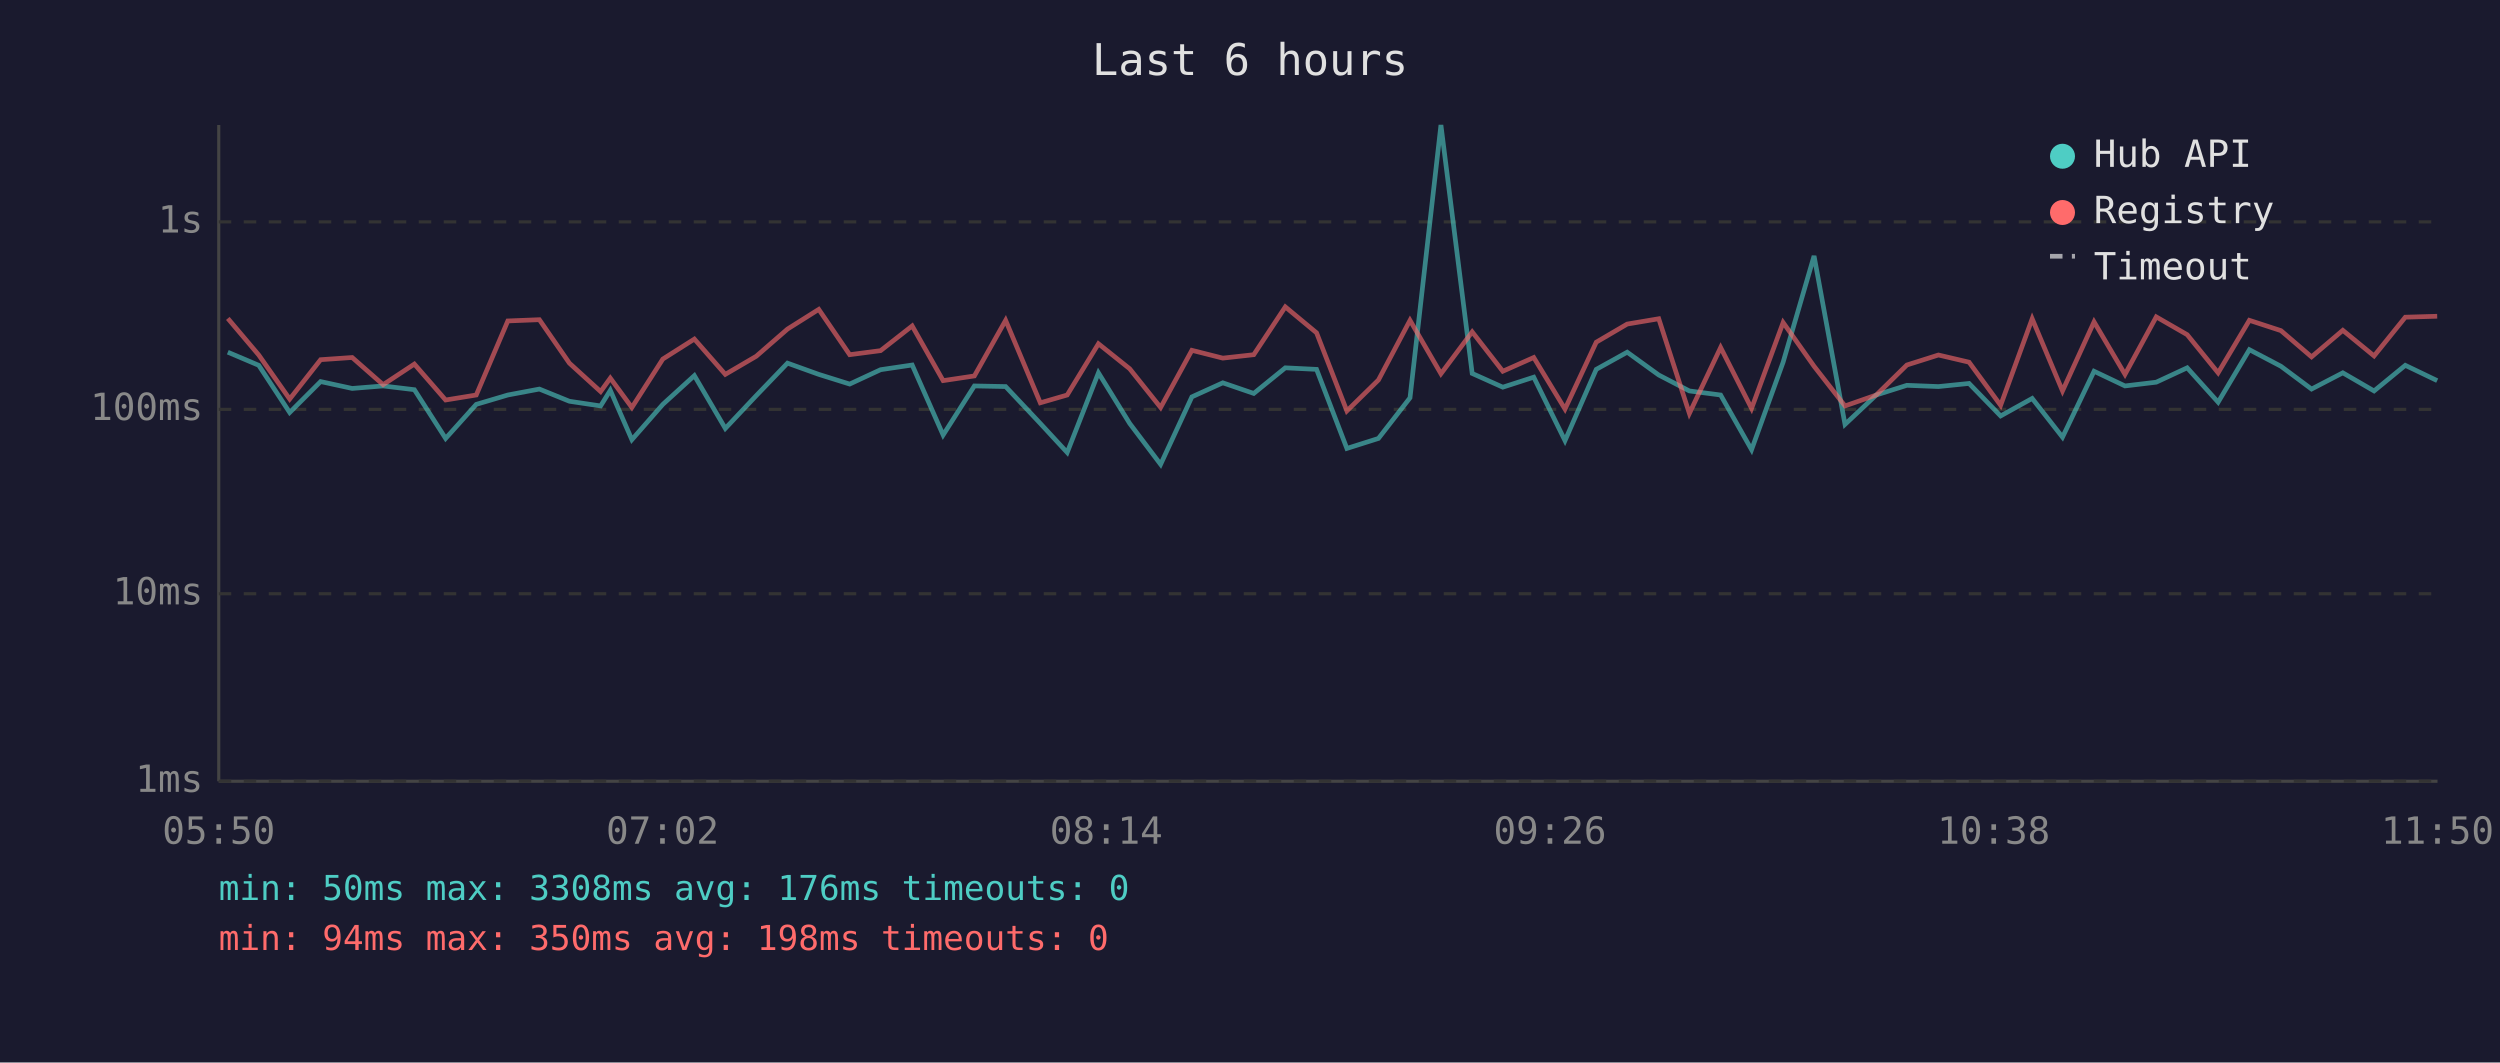
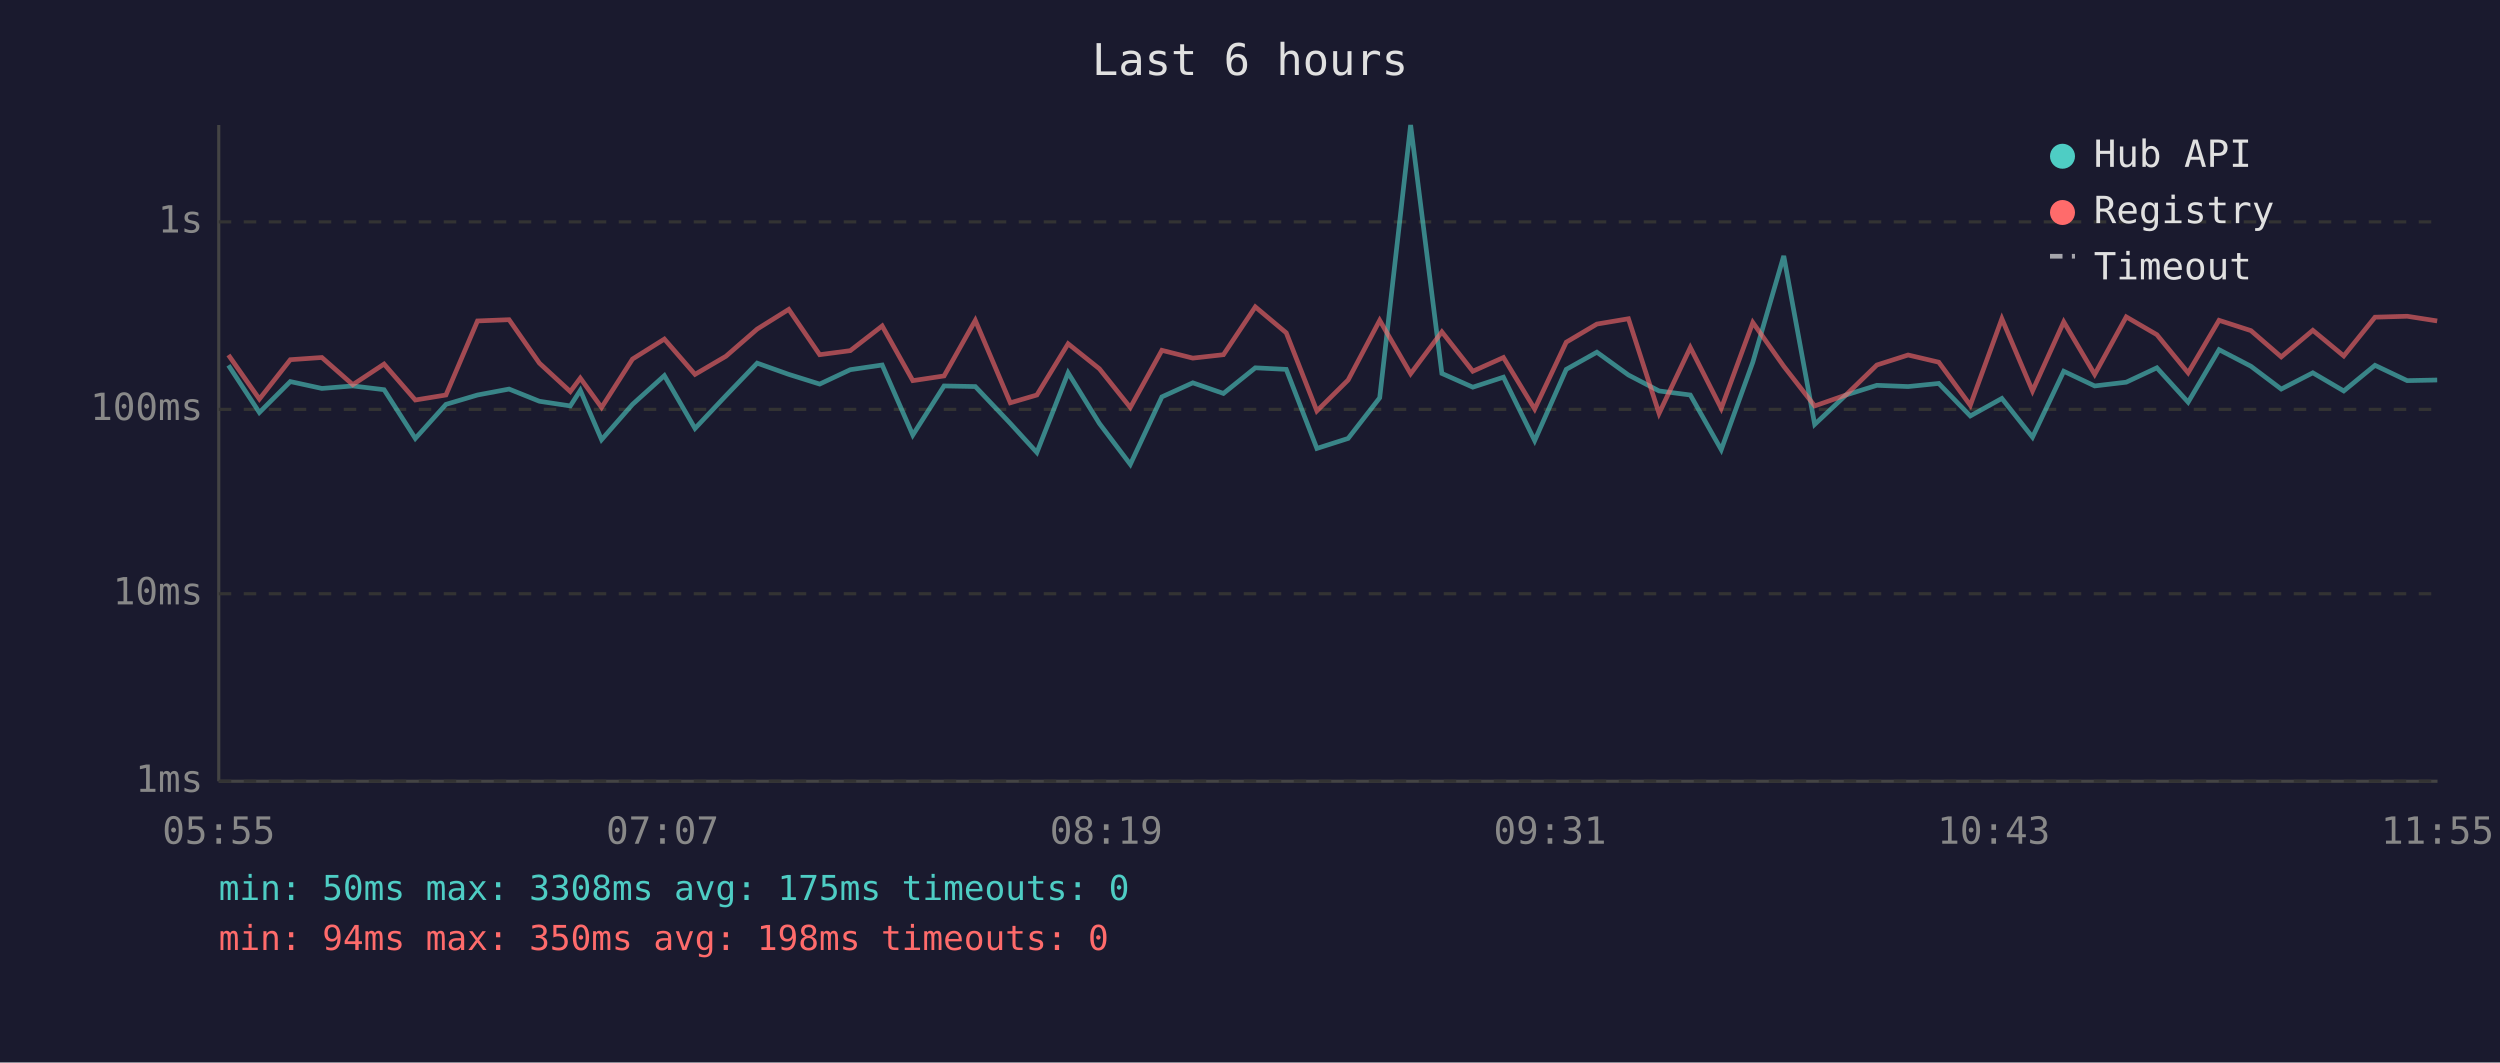
<svg xmlns="http://www.w3.org/2000/svg" viewBox="0 0 800 340" font-family="monospace" font-size="12">
  <rect width="800" height="340" fill="#1a1a2e" />
  <text x="400" y="24" fill="#e0e0e0" font-size="14" text-anchor="middle">Last 6 hours</text>
  <line x1="70" y1="40" x2="70" y2="250" stroke="#444" stroke-width="1" />
  <line x1="70" y1="250" x2="780" y2="250" stroke="#444" stroke-width="1" />
  <line x1="70" y1="250" x2="780" y2="250" stroke="#333" stroke-width="1" stroke-dasharray="4" />
  <text x="65" y="250" fill="#888" text-anchor="end" dominant-baseline="middle">1ms</text>
  <line x1="70" y1="190" x2="780" y2="190" stroke="#333" stroke-width="1" stroke-dasharray="4" />
  <text x="65" y="190" fill="#888" text-anchor="end" dominant-baseline="middle">10ms</text>
  <line x1="70" y1="131" x2="780" y2="131" stroke="#333" stroke-width="1" stroke-dasharray="4" />
  <text x="65" y="131" fill="#888" text-anchor="end" dominant-baseline="middle">100ms</text>
  <line x1="70" y1="71" x2="780" y2="71" stroke="#333" stroke-width="1" stroke-dasharray="4" />
  <text x="65" y="71" fill="#888" text-anchor="end" dominant-baseline="middle">1s</text>
-   <text x="70" y="270" fill="#888" text-anchor="middle">05:50</text>
-   <text x="212" y="270" fill="#888" text-anchor="middle">07:02</text>
-   <text x="354" y="270" fill="#888" text-anchor="middle">08:14</text>
-   <text x="496" y="270" fill="#888" text-anchor="middle">09:26</text>
-   <text x="638" y="270" fill="#888" text-anchor="middle">10:38</text>
-   <text x="780" y="270" fill="#888" text-anchor="middle">11:50</text>
-   <polyline points="72.9,112.7 82.8,116.9 92.7,132.0 102.6,122.1 112.7,124.3 122.6,123.5 132.6,124.7 142.6,140.3 152.4,129.4 162.5,126.4 172.6,124.5 182.2,128.4 192.2,129.9 195.3,124.9 202.2,140.7 212.1,129.4 222.2,120.2 232.1,137.1 242.0,126.6 252.0,116.2 262.0,119.8 271.9,122.9 281.8,118.3 291.9,116.8 301.8,139.2 311.8,123.5 321.8,123.7 332.9,135.5 341.5,144.8 351.5,119.3 361.5,135.5 371.4,148.6 381.4,127.0 391.3,122.5 401.2,125.9 411.3,117.7 421.3,118.2 431.0,143.5 441.1,140.3 451.2,127.3 461.1,40.0 471.1,119.5 480.9,123.9 490.8,120.7 500.8,141.0 510.8,118.2 520.7,112.7 530.8,120.0 540.6,125.1 550.6,126.4 560.5,143.9 570.6,115.9 580.5,81.9 590.4,135.8 600.4,126.4 610.2,123.3 620.3,123.7 630.1,122.7 640.2,133.1 650.3,127.5 660.0,139.9 670.1,118.8 680.0,123.5 690.0,122.3 699.9,117.7 709.8,128.7 719.8,111.9 729.9,117.2 739.7,124.5 749.7,119.3 759.7,125.1 769.7,116.9 779.9,121.8" fill="none" stroke="#4ecdc4" stroke-width="1.5" opacity="0.6" />
-   <polyline points="72.9,101.9 82.8,113.6 92.7,127.7 102.6,115.1 112.7,114.4 122.6,123.1 132.6,116.5 142.6,128.0 152.4,126.4 162.5,102.7 172.6,102.3 182.2,116.2 192.2,125.3 195.3,121.0 202.2,130.4 212.1,114.9 222.2,108.5 232.1,119.8 242.0,114.0 252.0,105.3 262.0,99.0 271.9,113.5 281.8,112.2 291.9,104.3 301.8,121.8 311.8,120.3 321.8,102.5 332.9,128.9 341.5,126.4 351.5,110.0 361.5,118.0 371.4,130.4 381.4,112.1 391.3,114.6 401.2,113.5 411.3,98.2 421.3,106.5 431.0,131.5 441.1,121.6 451.2,102.5 461.1,119.6 471.1,106.2 480.9,118.8 490.8,114.4 500.8,130.9 510.8,109.5 520.7,103.7 530.8,102.0 540.6,132.3 550.6,111.2 560.5,130.7 570.6,103.2 580.5,117.2 590.4,129.9 600.4,126.4 610.2,116.8 620.3,113.6 630.1,115.9 640.2,129.7 650.3,102.0 660.0,125.1 670.1,103.0 680.0,119.8 690.0,101.4 699.9,107.1 709.8,119.3 719.8,102.5 729.9,105.8 739.7,114.2 749.7,105.7 759.7,113.9 769.7,101.5 779.9,101.2" fill="none" stroke="#ff6b6b" stroke-width="1.5" opacity="0.6" />
+   <text x="70" y="270" fill="#888" text-anchor="middle">05:55</text>
+   <text x="212" y="270" fill="#888" text-anchor="middle">07:07</text>
+   <text x="354" y="270" fill="#888" text-anchor="middle">08:19</text>
+   <text x="496" y="270" fill="#888" text-anchor="middle">09:31</text>
+   <text x="638" y="270" fill="#888" text-anchor="middle">10:43</text>
+   <text x="780" y="270" fill="#888" text-anchor="middle">11:55</text>
+   <polyline points="73.1,116.9 83.0,132.0 92.9,122.1 103.0,124.3 112.9,123.5 122.9,124.7 132.9,140.3 142.7,129.4 152.8,126.4 162.9,124.5 172.6,128.4 182.5,129.9 185.7,124.9 192.5,140.7 202.4,129.4 212.6,120.2 222.4,137.1 232.3,126.6 242.3,116.2 252.4,119.8 262.3,122.9 272.1,118.3 282.3,116.8 292.1,139.2 302.1,123.5 312.1,123.7 323.3,135.5 331.8,144.8 341.8,119.3 351.8,135.5 361.7,148.6 371.8,127.0 381.7,122.5 391.5,125.9 401.7,117.7 411.6,118.2 421.4,143.5 431.4,140.3 441.5,127.3 451.4,40.0 461.4,119.5 471.3,123.9 481.1,120.7 491.1,141.0 501.2,118.2 511.0,112.7 521.1,120.0 530.9,125.1 540.9,126.4 550.8,143.9 560.9,115.9 570.8,81.9 580.7,135.8 590.7,126.4 600.6,123.3 610.6,123.7 620.4,122.7 630.5,133.1 640.6,127.5 650.4,139.9 660.4,118.8 670.3,123.5 680.4,122.3 690.2,117.7 700.2,128.7 710.1,111.9 720.3,117.2 730.0,124.5 740.1,119.3 750.0,125.1 760.0,116.9 770.3,121.8 779.9,121.6" fill="none" stroke="#4ecdc4" stroke-width="1.5" opacity="0.6" />
+   <polyline points="73.1,113.6 83.0,127.7 92.9,115.1 103.0,114.4 112.9,123.1 122.9,116.5 132.9,128.0 142.7,126.4 152.8,102.7 162.9,102.3 172.6,116.2 182.5,125.3 185.7,121.0 192.5,130.4 202.4,114.9 212.6,108.5 222.4,119.8 232.3,114.0 242.3,105.3 252.4,99.0 262.3,113.5 272.1,112.2 282.3,104.3 292.1,121.8 302.1,120.3 312.1,102.5 323.3,128.9 331.8,126.4 341.8,110.0 351.8,118.0 361.7,130.4 371.8,112.1 381.7,114.6 391.5,113.5 401.7,98.2 411.6,106.5 421.4,131.5 431.4,121.6 441.5,102.5 451.4,119.6 461.4,106.2 471.3,118.8 481.1,114.4 491.1,130.9 501.2,109.5 511.0,103.7 521.1,102.0 530.9,132.3 540.9,111.2 550.8,130.7 560.9,103.2 570.8,117.2 580.7,129.9 590.7,126.4 600.6,116.8 610.6,113.6 620.4,115.9 630.5,129.7 640.6,102.0 650.4,125.1 660.4,103.0 670.3,119.8 680.4,101.4 690.2,107.1 700.2,119.3 710.1,102.5 720.3,105.8 730.0,114.2 740.1,105.7 750.0,113.9 760.0,101.5 770.3,101.2 779.9,102.7" fill="none" stroke="#ff6b6b" stroke-width="1.5" opacity="0.6" />
  <circle cx="660" cy="50" r="4" fill="#4ecdc4" />
  <text x="670" y="50" fill="#e0e0e0" dominant-baseline="middle">Hub API</text>
  <circle cx="660" cy="68" r="4" fill="#ff6b6b" />
  <text x="670" y="68" fill="#e0e0e0" dominant-baseline="middle">Registry</text>
  <line x1="656" y1="82" x2="664" y2="82" stroke="#e0e0e0" stroke-width="1.5" stroke-dasharray="4,3" opacity="0.7" />
  <text x="670" y="86" fill="#e0e0e0" dominant-baseline="middle">Timeout</text>
-   <text x="70" y="288" fill="#4ecdc4" font-size="11">min: 50ms  max: 3308ms  avg: 176ms  timeouts: 0</text>
+   <text x="70" y="288" fill="#4ecdc4" font-size="11">min: 50ms  max: 3308ms  avg: 175ms  timeouts: 0</text>
  <text x="70" y="304" fill="#ff6b6b" font-size="11">min: 94ms  max: 350ms  avg: 198ms  timeouts: 0</text>
</svg>
